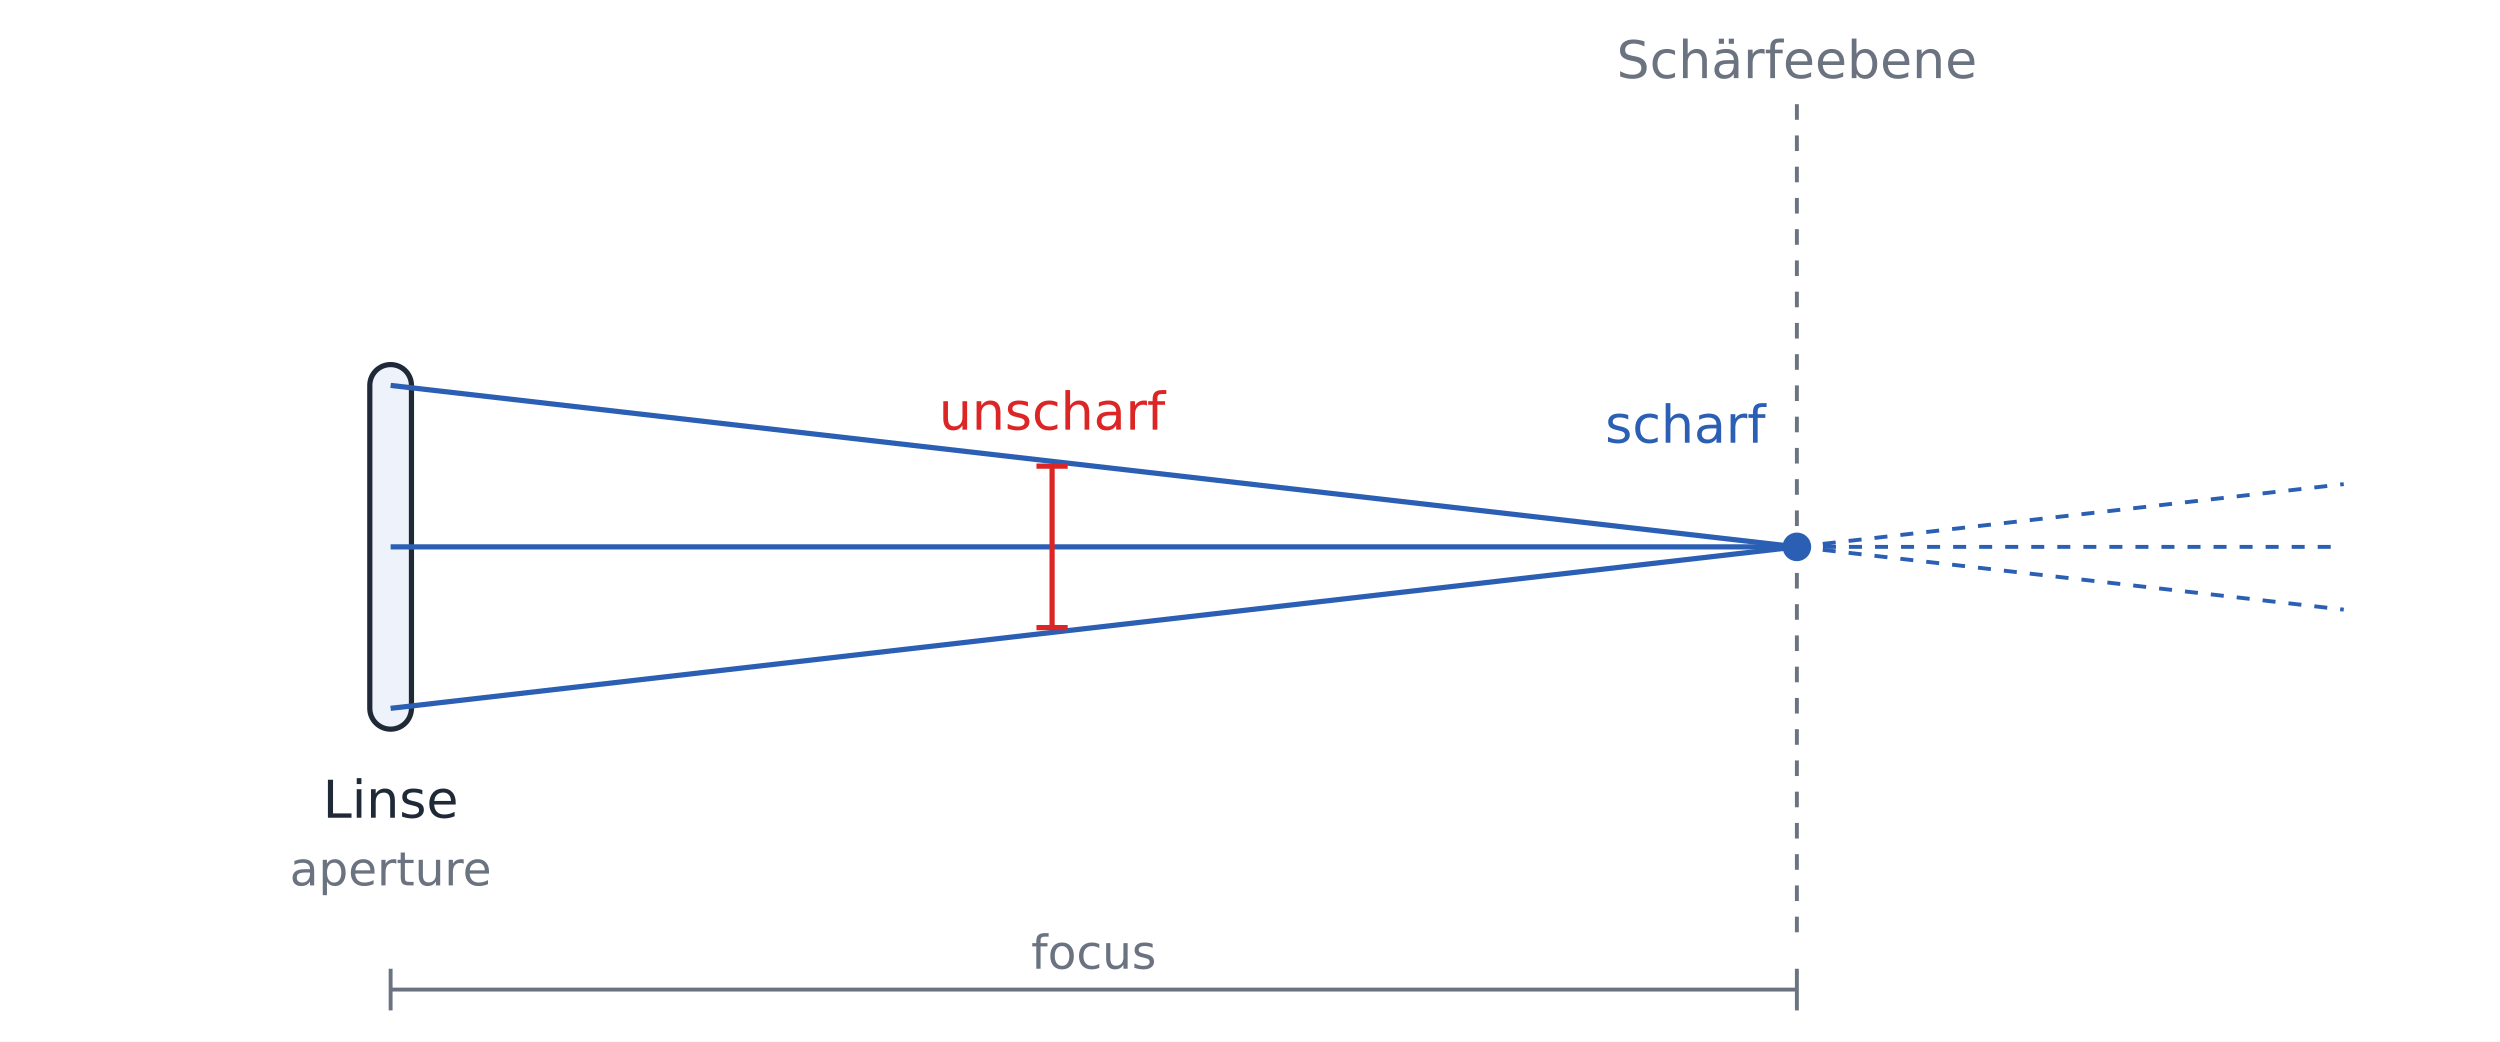
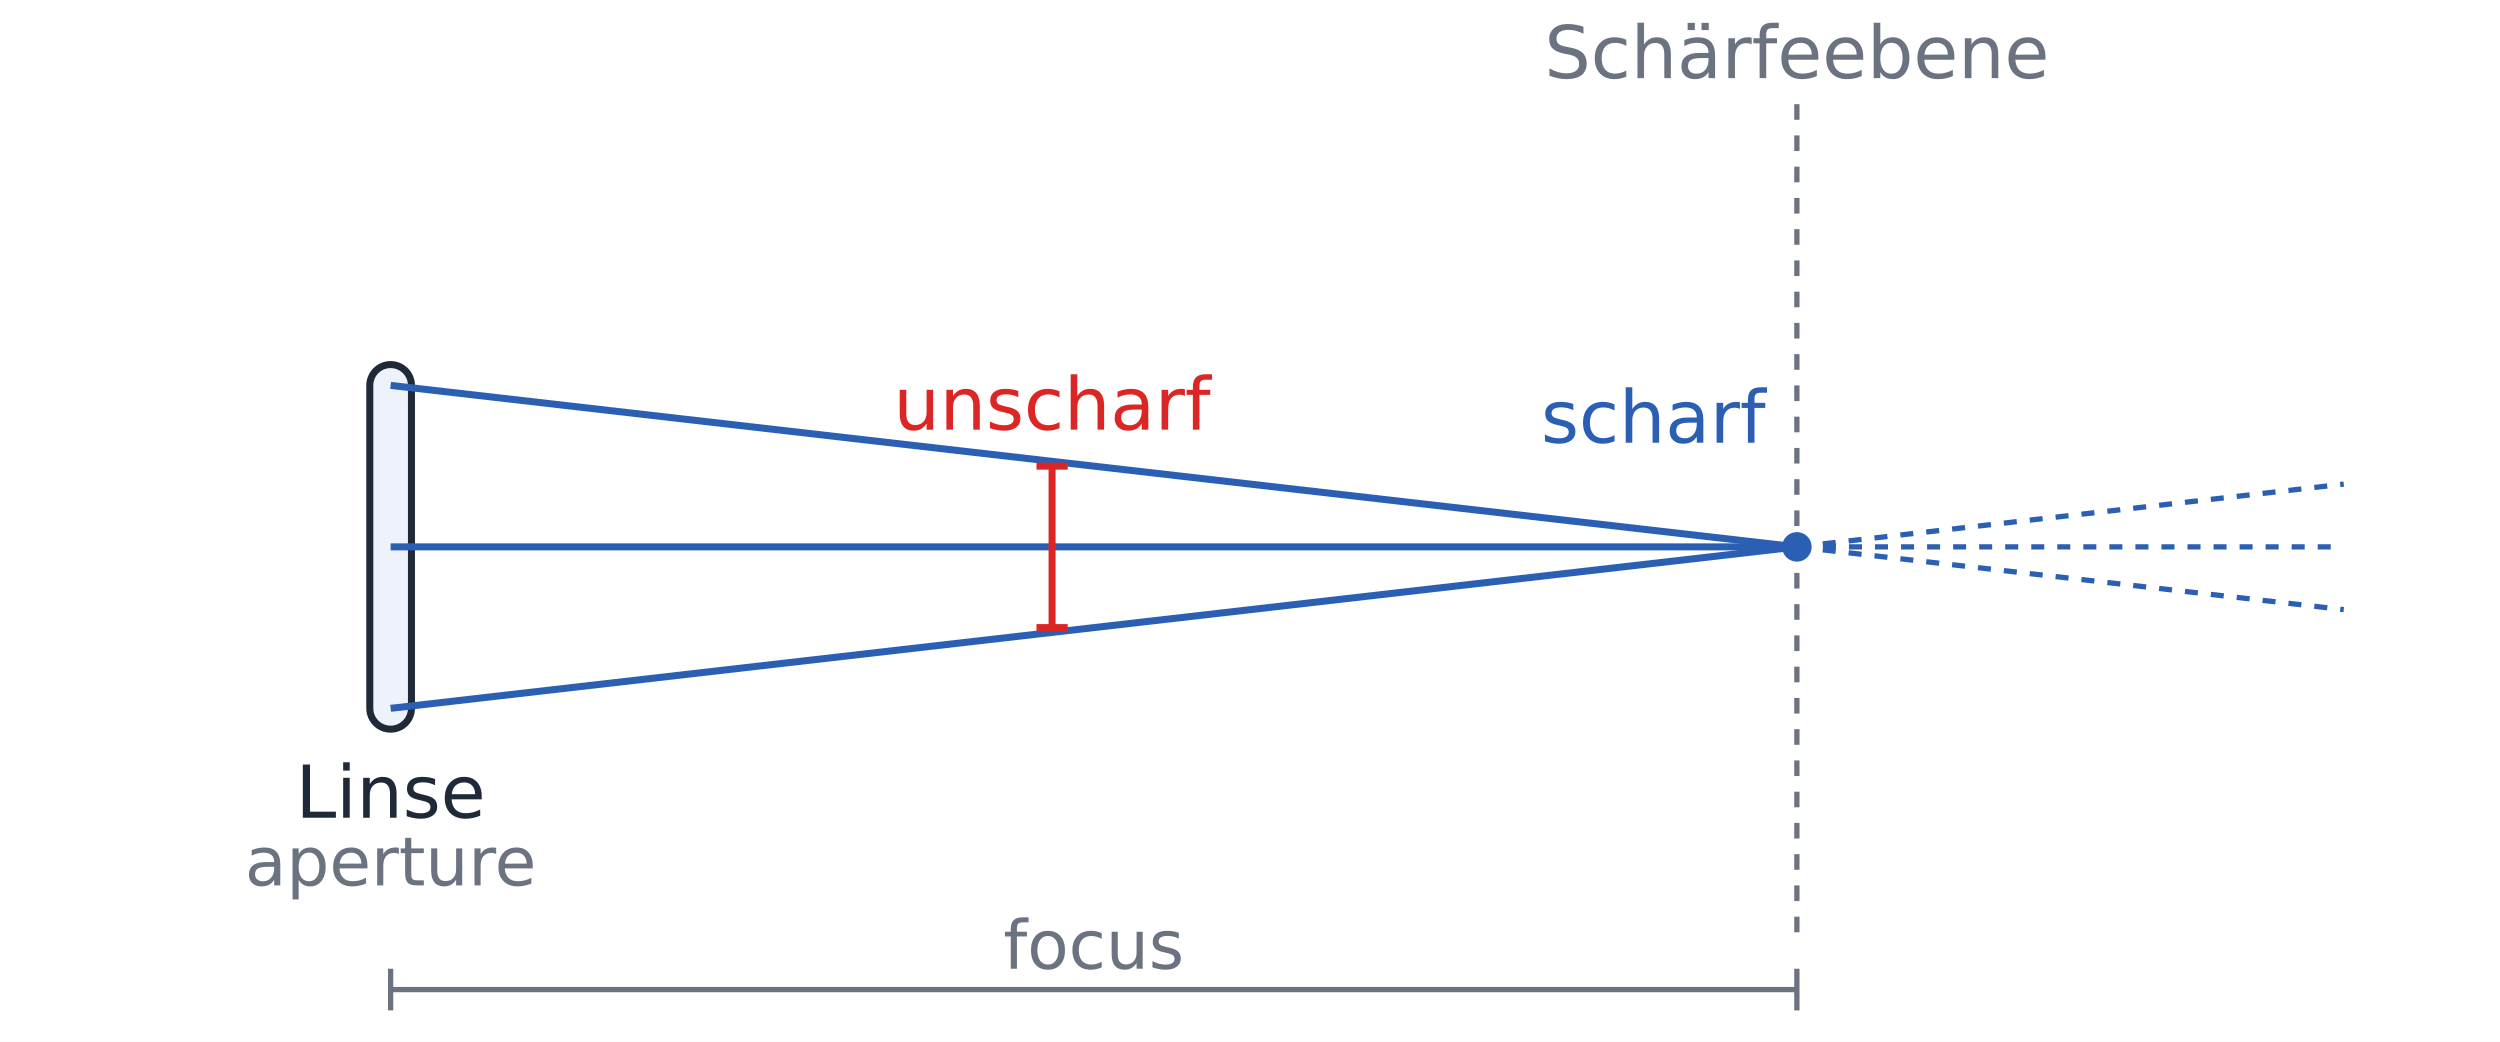
- <svg xmlns="http://www.w3.org/2000/svg" viewBox="0 0 960 400" width="960" height="400" font-family="IBM Plex Sans, DejaVu Sans, sans-serif">
+ <svg xmlns="http://www.w3.org/2000/svg" viewBox="0 0 528 220" width="528" height="220" font-family="IBM Plex Sans, DejaVu Sans, sans-serif">
  <defs>
    <marker id="a-ink" viewBox="0 0 10 10" refX="9" refY="5" markerWidth="7" markerHeight="7" orient="auto-start-reverse">
      <path d="M0,0 L10,5 L0,10 z" fill="#1f2937" />
    </marker>
    <marker id="a-blue" viewBox="0 0 10 10" refX="9" refY="5" markerWidth="7" markerHeight="7" orient="auto-start-reverse">
      <path d="M0,0 L10,5 L0,10 z" fill="#2b5fb4" />
    </marker>
    <marker id="a-grey" viewBox="0 0 10 10" refX="9" refY="5" markerWidth="7" markerHeight="7" orient="auto-start-reverse">
      <path d="M0,0 L10,5 L0,10 z" fill="#6b7280" />
    </marker>
    <marker id="a-red" viewBox="0 0 10 10" refX="9" refY="5" markerWidth="7" markerHeight="7" orient="auto-start-reverse">
      <path d="M0,0 L10,5 L0,10 z" fill="#dc2626" />
    </marker>
    <marker id="a-green" viewBox="0 0 10 10" refX="9" refY="5" markerWidth="7" markerHeight="7" orient="auto-start-reverse">
      <path d="M0,0 L10,5 L0,10 z" fill="#16a34a" />
    </marker>
  </defs>
-   <rect width="960" height="400" fill="#ffffff" />
-   <rect x="142" y="140" width="16" height="140" rx="8" fill="#eef3fb" stroke="#1f2937" stroke-width="2" />
-   <text x="150.0" y="314.0" font-size="20" fill="#1f2937" text-anchor="middle">Linse</text>
-   <text x="150.0" y="340.0" font-size="18" fill="#6b7280" text-anchor="middle" font-family="0xProto Nerd Font Mono, DejaVu Sans Mono, monospace">aperture</text>
-   <line x1="690.0" y1="40.0" x2="690.0" y2="360.0" stroke="#6b7280" stroke-width="1.5" stroke-dasharray="6 6" />
-   <text x="690.0" y="30.0" font-size="20" fill="#6b7280" text-anchor="middle">Schärfeebene</text>
-   <line x1="150.0" y1="380.0" x2="690.0" y2="380.0" stroke="#6b7280" stroke-width="1.5" />
-   <line x1="150.0" y1="372.0" x2="150.0" y2="388.0" stroke="#6b7280" stroke-width="1.5" />
-   <line x1="690.0" y1="372.0" x2="690.0" y2="388.0" stroke="#6b7280" stroke-width="1.5" />
-   <text x="420.0" y="372.0" font-size="18" fill="#6b7280" text-anchor="middle" font-family="0xProto Nerd Font Mono, DejaVu Sans Mono, monospace">focus</text>
-   <line x1="150.0" y1="148.0" x2="690.0" y2="210.0" stroke="#2b5fb4" stroke-width="2" />
-   <line x1="690.0" y1="210.0" x2="900.0" y2="234.1" stroke="#2b5fb4" stroke-width="1.5" stroke-dasharray="5 5" />
-   <line x1="150.0" y1="210.0" x2="690.0" y2="210.0" stroke="#2b5fb4" stroke-width="2" />
-   <line x1="690.0" y1="210.0" x2="900.0" y2="210.0" stroke="#2b5fb4" stroke-width="1.5" stroke-dasharray="5 5" />
-   <line x1="150.0" y1="272.0" x2="690.0" y2="210.0" stroke="#2b5fb4" stroke-width="2" />
-   <line x1="690.0" y1="210.0" x2="900.0" y2="185.9" stroke="#2b5fb4" stroke-width="1.5" stroke-dasharray="5 5" />
-   <circle cx="690.0" cy="210.0" r="5.0" fill="#2b5fb4" stroke="#2b5fb4" stroke-width="1" />
-   <text x="678.0" y="170.0" font-size="20" fill="#2b5fb4" text-anchor="end">scharf</text>
-   <line x1="404.0" y1="179.0" x2="404.0" y2="241.0" stroke="#dc2626" stroke-width="2" />
-   <line x1="398.0" y1="179.0" x2="410.0" y2="179.0" stroke="#dc2626" stroke-width="2" />
-   <line x1="398.0" y1="241.0" x2="410.0" y2="241.0" stroke="#dc2626" stroke-width="2" />
-   <text x="404.0" y="165.0" font-size="20" fill="#dc2626" text-anchor="middle">unscharf</text>
+   <rect width="528" height="220" fill="#ffffff" />
+   <g transform="scale(0.55)">
+     <rect x="142" y="140" width="16" height="140" rx="8" fill="#eef3fb" stroke="#1f2937" stroke-width="2.7" />
+     <text x="150.0" y="314.0" font-size="28" fill="#1f2937" text-anchor="middle">Linse</text>
+     <text x="150.0" y="340.0" font-size="26" fill="#6b7280" text-anchor="middle" font-family="0xProto Nerd Font Mono, DejaVu Sans Mono, monospace">aperture</text>
+     <line x1="690.0" y1="40.0" x2="690.0" y2="360.0" stroke="#6b7280" stroke-width="2.025" stroke-dasharray="6 6" />
+     <text x="690.0" y="30.0" font-size="28" fill="#6b7280" text-anchor="middle">Schärfeebene</text>
+     <line x1="150.0" y1="380.0" x2="690.0" y2="380.0" stroke="#6b7280" stroke-width="2.025" />
+     <line x1="150.0" y1="372.0" x2="150.0" y2="388.0" stroke="#6b7280" stroke-width="2.025" />
+     <line x1="690.0" y1="372.0" x2="690.0" y2="388.0" stroke="#6b7280" stroke-width="2.025" />
+     <text x="420.0" y="372.0" font-size="26" fill="#6b7280" text-anchor="middle" font-family="0xProto Nerd Font Mono, DejaVu Sans Mono, monospace">focus</text>
+     <line x1="150.0" y1="148.0" x2="690.0" y2="210.0" stroke="#2b5fb4" stroke-width="2.7" />
+     <line x1="690.0" y1="210.0" x2="900.0" y2="234.1" stroke="#2b5fb4" stroke-width="2.025" stroke-dasharray="5 5" />
+     <line x1="150.0" y1="210.0" x2="690.0" y2="210.0" stroke="#2b5fb4" stroke-width="2.7" />
+     <line x1="690.0" y1="210.0" x2="900.0" y2="210.0" stroke="#2b5fb4" stroke-width="2.025" stroke-dasharray="5 5" />
+     <line x1="150.0" y1="272.0" x2="690.0" y2="210.0" stroke="#2b5fb4" stroke-width="2.7" />
+     <line x1="690.0" y1="210.0" x2="900.0" y2="185.9" stroke="#2b5fb4" stroke-width="2.025" stroke-dasharray="5 5" />
+     <circle cx="690.0" cy="210.0" r="5.0" fill="#2b5fb4" stroke="#2b5fb4" stroke-width="1.35" />
+     <text x="678.0" y="170.0" font-size="28" fill="#2b5fb4" text-anchor="end">scharf</text>
+     <line x1="404.0" y1="179.0" x2="404.0" y2="241.0" stroke="#dc2626" stroke-width="2.7" />
+     <line x1="398.0" y1="179.0" x2="410.0" y2="179.0" stroke="#dc2626" stroke-width="2.7" />
+     <line x1="398.0" y1="241.0" x2="410.0" y2="241.0" stroke="#dc2626" stroke-width="2.7" />
+     <text x="404.0" y="165.0" font-size="28" fill="#dc2626" text-anchor="middle">unscharf</text>
+   </g>
</svg>
